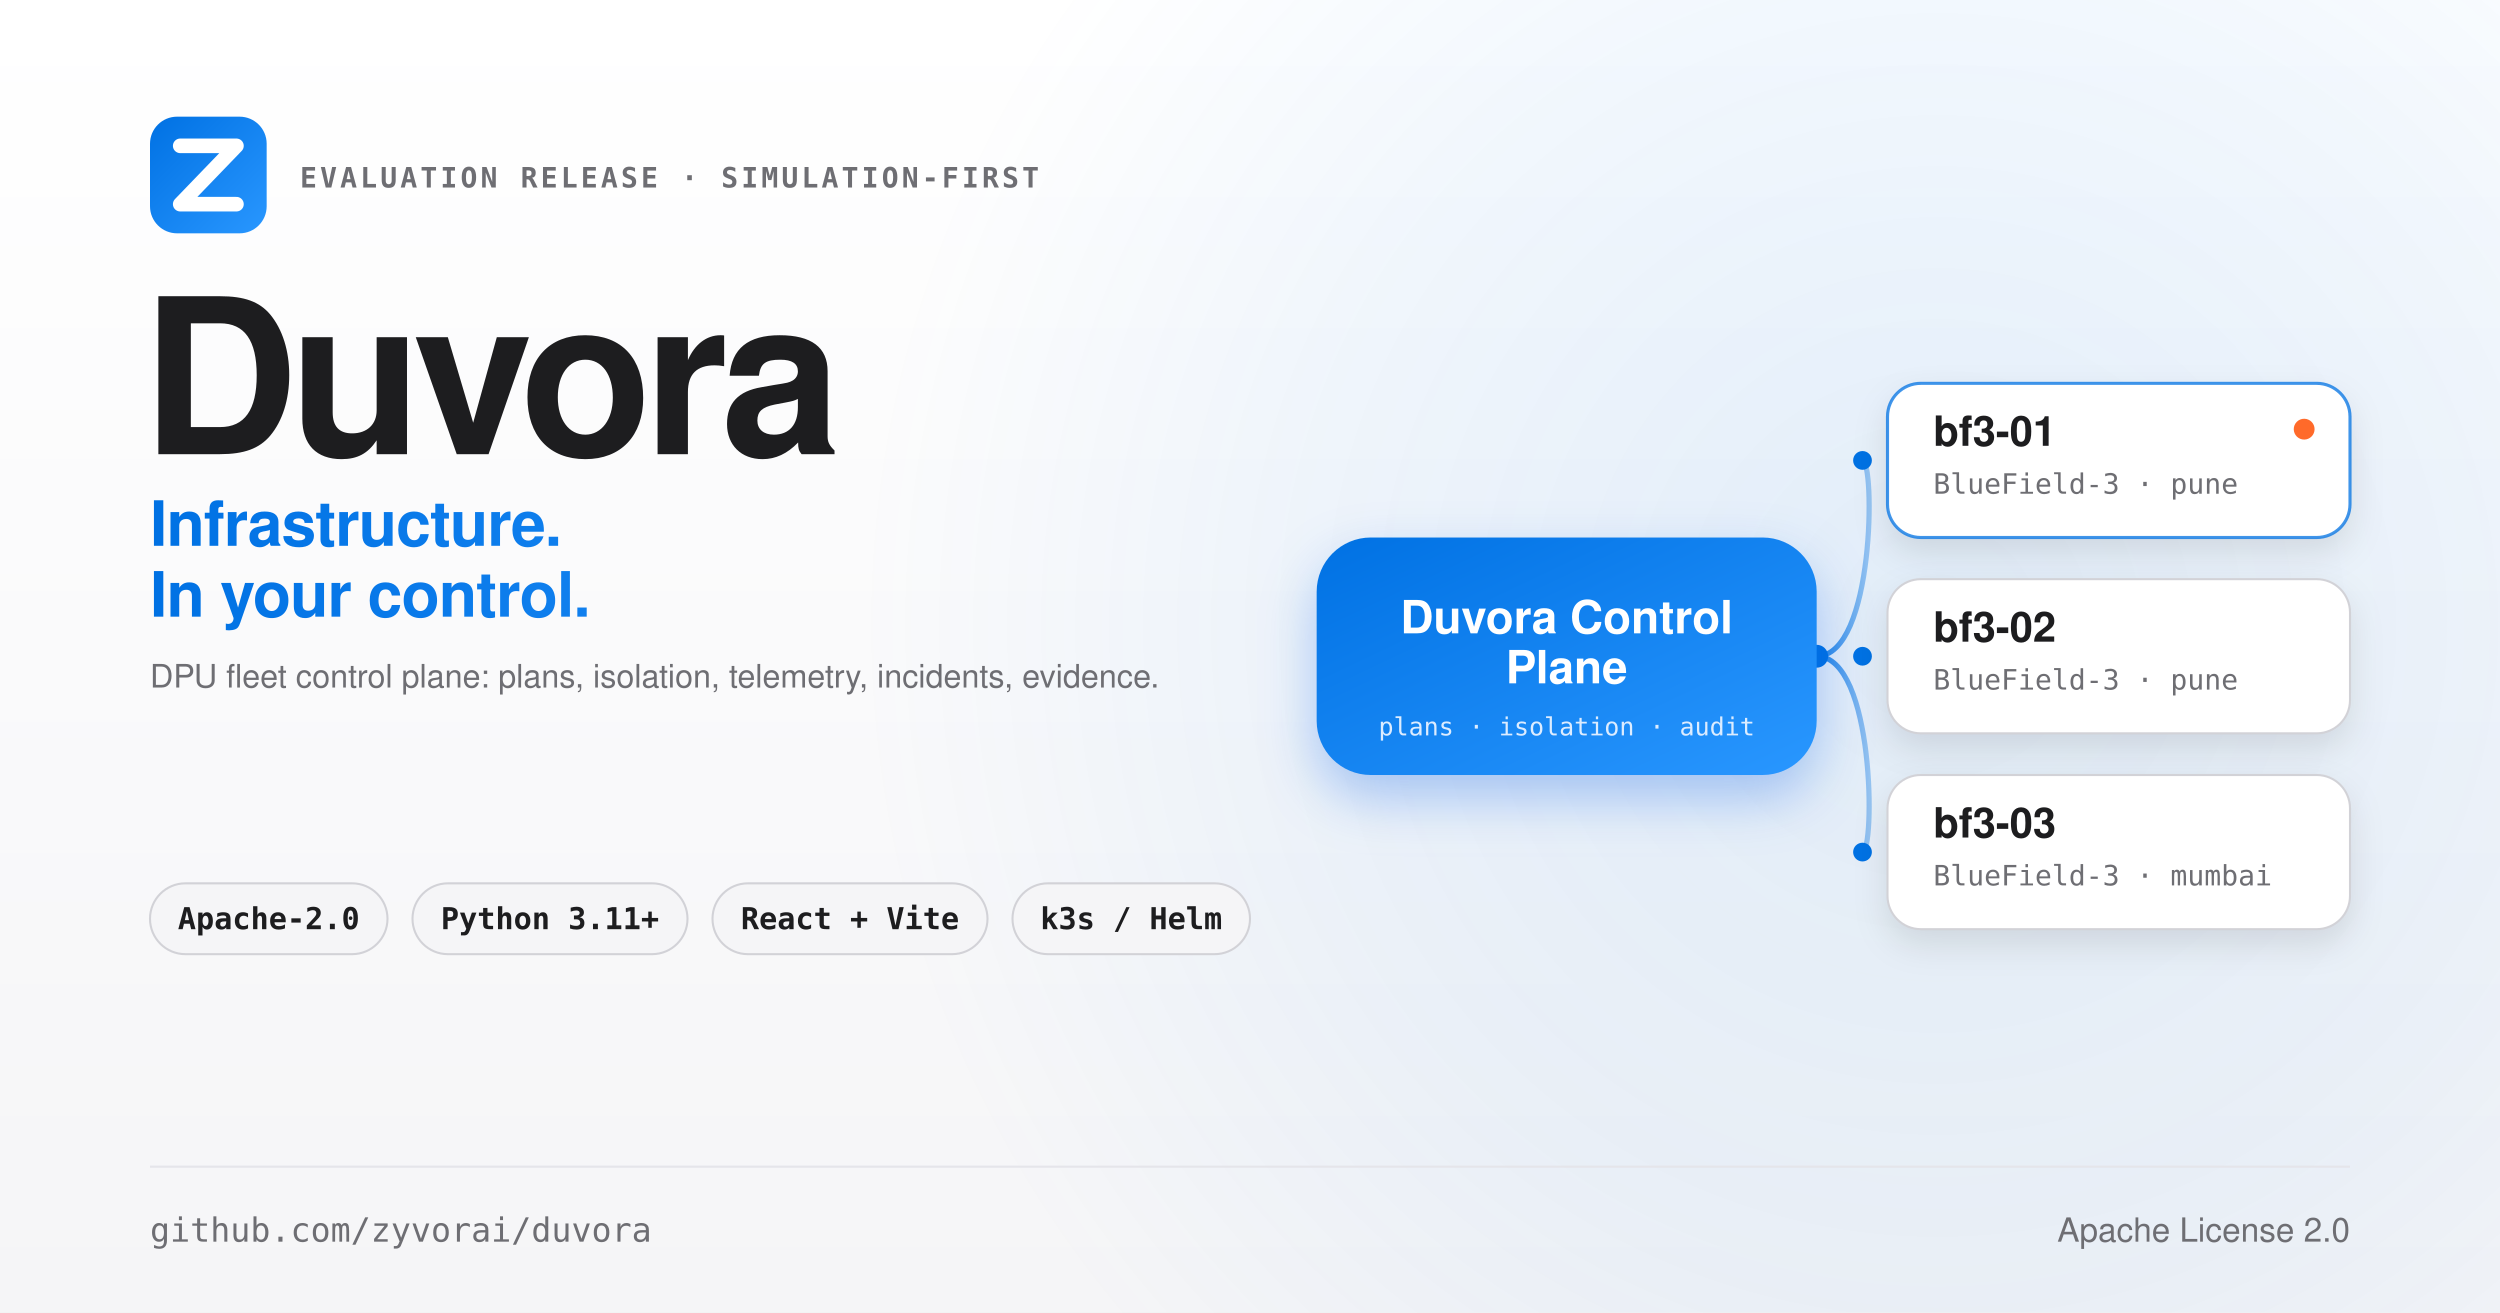
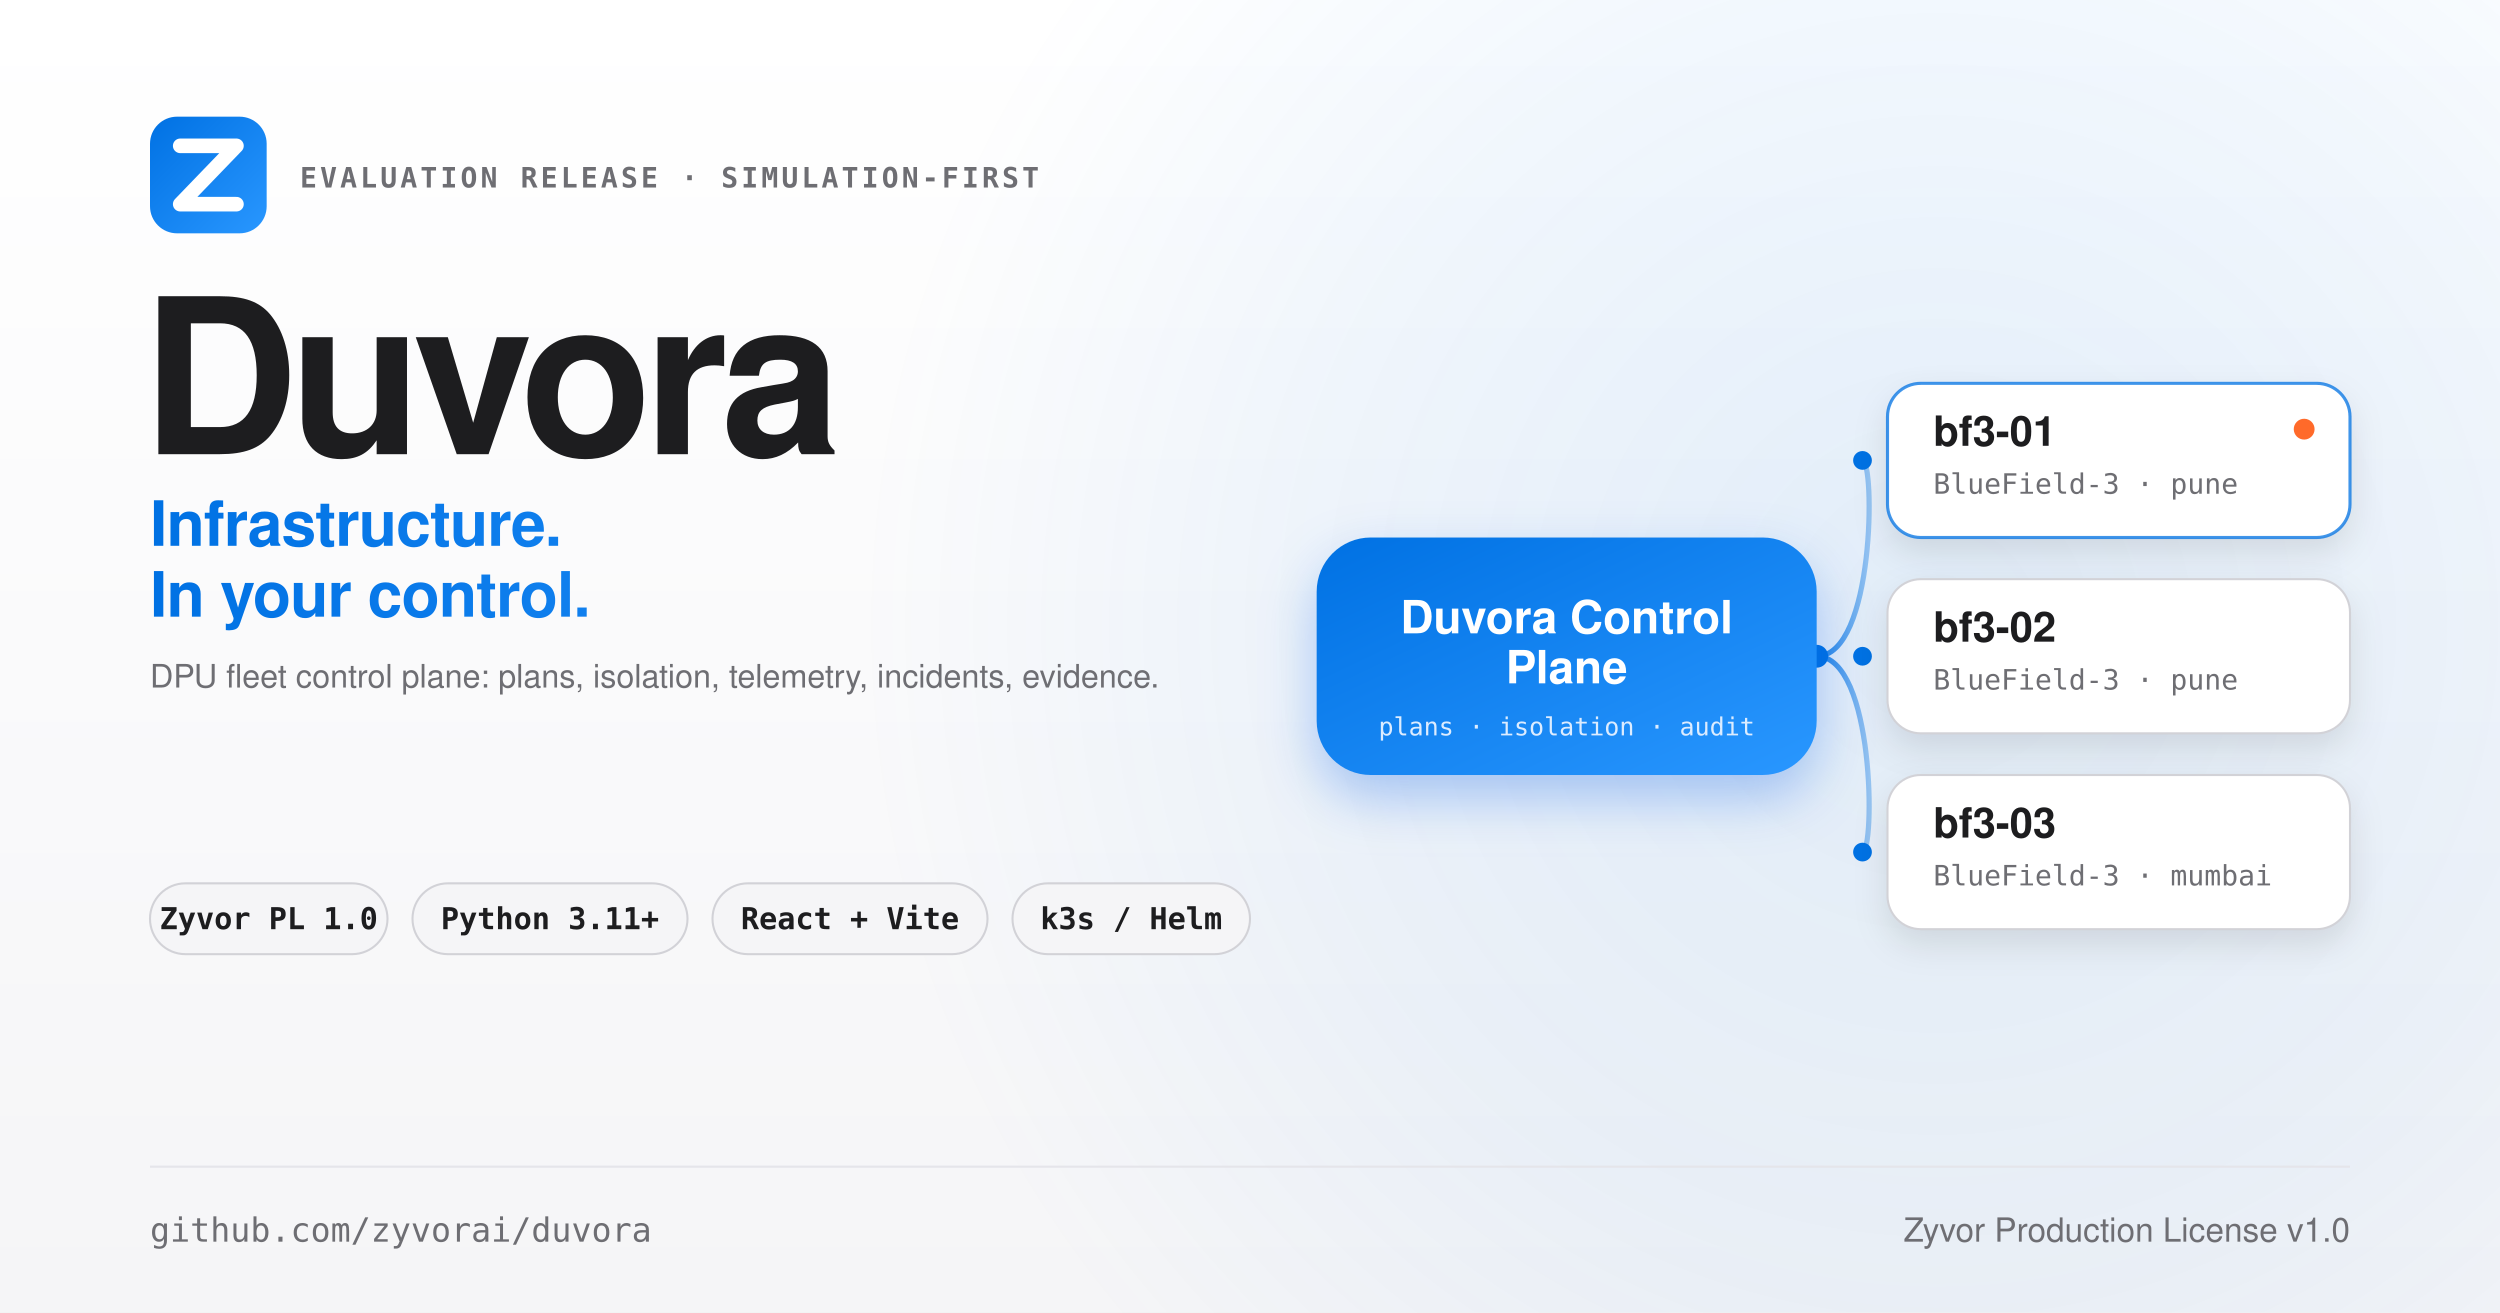
<svg xmlns="http://www.w3.org/2000/svg" width="1200" height="630" viewBox="0 0 1200 630" role="img" aria-label="Duvora — Infrastructure. In your control. DPU fleet control plane: plans, isolation, telemetry, incidents and evidence. Evaluation release, simulation-first.">
  <defs>
    <linearGradient id="bg" x1="0" y1="0" x2="0" y2="630" gradientUnits="userSpaceOnUse">
      <stop offset="0" stop-color="#ffffff" />
      <stop offset="1" stop-color="#f5f5f7" />
    </linearGradient>
    <radialGradient id="wash" cx="930" cy="300" r="520" gradientUnits="userSpaceOnUse">
      <stop offset="0" stop-color="#0071e3" stop-opacity="0.10" />
      <stop offset="0.6" stop-color="#0071e3" stop-opacity="0.05" />
      <stop offset="1" stop-color="#0071e3" stop-opacity="0" />
    </radialGradient>
    <linearGradient id="blue" x1="0" y1="0" x2="1" y2="1">
      <stop offset="0" stop-color="#0071e3" />
      <stop offset="1" stop-color="#2997ff" />
    </linearGradient>
    <linearGradient id="blueText" x1="72" y1="0" x2="620" y2="0" gradientUnits="userSpaceOnUse">
      <stop offset="0" stop-color="#0071e3" />
      <stop offset="1" stop-color="#2997ff" />
    </linearGradient>
    <linearGradient id="wire" x1="0" y1="0" x2="1" y2="0">
      <stop offset="0" stop-color="#0071e3" stop-opacity="0.9" />
      <stop offset="1" stop-color="#0071e3" stop-opacity="0.35" />
    </linearGradient>
    <filter id="shadow" x="-20%" y="-30%" width="140%" height="190%" color-interpolation-filters="sRGB">
      <feGaussianBlur in="SourceAlpha" stdDeviation="8" />
      <feOffset dy="7" result="b" />
      <feColorMatrix in="b" type="matrix" values="0 0 0 0 0  0 0 0 0 0  0 0 0 0 0  0 0 0 0.10 0" result="s" />
      <feMerge>
        <feMergeNode in="s" />
        <feMergeNode in="SourceGraphic" />
      </feMerge>
    </filter>
    <filter id="glow" x="-30%" y="-40%" width="160%" height="200%" color-interpolation-filters="sRGB">
      <feGaussianBlur in="SourceAlpha" stdDeviation="13" />
      <feOffset dy="11" result="b" />
      <feColorMatrix in="b" type="matrix" values="0 0 0 0 0.0  0 0 0 0 0.35  0 0 0 0 0.9  0 0 0 0.30 0" result="s" />
      <feMerge>
        <feMergeNode in="s" />
        <feMergeNode in="SourceGraphic" />
      </feMerge>
    </filter>
  </defs>
  <rect width="1200" height="630" fill="url(#bg)" />
  <rect width="1200" height="630" fill="url(#wash)" />
  <rect x="72" y="56" width="56" height="56" rx="13" fill="url(#blue)" />
  <path d="M86.5 70 113.5 70 86.5 98 113.5 98" fill="none" stroke="#ffffff" stroke-width="7" stroke-linecap="round" stroke-linejoin="round" />
  <text x="144" y="90" font-family="'Menlo','JetBrains Mono',monospace" font-size="13.5" font-weight="700" letter-spacing="1.5" fill="#6e6e73">EVALUATION RELEASE · SIMULATION-FIRST</text>
  <text x="68" y="218" font-family="'Helvetica Neue',Helvetica,Arial,sans-serif" font-size="104" font-weight="700" letter-spacing="-4" fill="#1d1d1f">Duvora</text>
  <text x="72" y="262" font-family="'Helvetica Neue',Helvetica,Arial,sans-serif" font-size="30" font-weight="600" letter-spacing="-0.4" fill="url(#blueText)">Infrastructure.</text>
  <text x="72" y="296" font-family="'Helvetica Neue',Helvetica,Arial,sans-serif" font-size="30" font-weight="600" letter-spacing="-0.4" fill="url(#blueText)">In your control.</text>
  <text x="72" y="330" font-family="'Helvetica Neue',Helvetica,Arial,sans-serif" font-size="15.5" fill="#6e6e73">DPU fleet control plane: plans, isolation, telemetry, incidents, evidence.</text>
  <g font-family="'Helvetica Neue',Helvetica,Arial,sans-serif">
    <rect x="72" y="424" width="114" height="34" rx="17" fill="#f5f5f7" stroke="#d2d2d7" />
-     <text x="129.0" y="446" text-anchor="middle" font-size="14.5" font-weight="600" font-family="'Menlo','JetBrains Mono',monospace" fill="#1d1d1f">Apache-2.0</text>
+     <text x="129.0" y="446" text-anchor="middle" font-size="14.5" font-weight="600" font-family="'Menlo','JetBrains Mono',monospace" fill="#1d1d1f">Zyvor PL 1.0</text>
    <rect x="198" y="424" width="132" height="34" rx="17" fill="#f5f5f7" stroke="#d2d2d7" />
    <text x="264.0" y="446" text-anchor="middle" font-size="14.5" font-weight="600" font-family="'Menlo','JetBrains Mono',monospace" fill="#1d1d1f">Python 3.11+</text>
    <rect x="342" y="424" width="132" height="34" rx="17" fill="#f5f5f7" stroke="#d2d2d7" />
    <text x="408.0" y="446" text-anchor="middle" font-size="14.5" font-weight="600" font-family="'Menlo','JetBrains Mono',monospace" fill="#1d1d1f">React + Vite</text>
    <rect x="486" y="424" width="114" height="34" rx="17" fill="#f5f5f7" stroke="#d2d2d7" />
    <text x="543.0" y="446" text-anchor="middle" font-size="14.5" font-weight="600" font-family="'Menlo','JetBrains Mono',monospace" fill="#1d1d1f">k3s / Helm</text>
  </g>
  <g fill="none" stroke="url(#wire)" stroke-width="2.5" stroke-linecap="round">
    <path d="M872 315 C 900 315, 900 221, 894 221" />
    <path d="M872 315 C 900 315, 900 315, 894 315" />
    <path d="M872 315 C 900 315, 900 409, 894 409" />
  </g>
  <g fill="#0071e3">
    <circle cx="872" cy="315" r="5.5" />
    <circle cx="894" cy="221" r="4.5" />
    <circle cx="894" cy="315" r="4.5" />
    <circle cx="894" cy="409" r="4.5" />
  </g>
  <rect x="632" y="258" width="240" height="114" rx="26" fill="url(#blue)" filter="url(#glow)" />
  <text x="752" y="304" text-anchor="middle" font-family="'Helvetica Neue',Helvetica,Arial,sans-serif" font-size="22" font-weight="700" fill="#ffffff">Duvora Control</text>
  <text x="752" y="328" text-anchor="middle" font-family="'Helvetica Neue',Helvetica,Arial,sans-serif" font-size="22" font-weight="700" fill="#ffffff">Plane</text>
  <text x="752" y="353" text-anchor="middle" font-family="'Menlo','JetBrains Mono',monospace" font-size="12" fill="#dcecff">plans · isolation · audit</text>
  <g font-family="'Helvetica Neue',Helvetica,Arial,sans-serif">
    <rect x="906" y="184" width="222" height="74" rx="16" fill="#ffffff" stroke="#0071e3" stroke-opacity="0.75" stroke-width="1.5" filter="url(#shadow)" />
    <text x="928" y="214" font-size="20" font-weight="700" fill="#1d1d1f">bf3-01</text>
    <text x="928" y="237" font-size="13.5" font-family="'Menlo','JetBrains Mono',monospace" fill="#6e6e73">BlueField-3 · pune</text>
    <circle cx="1106" cy="206" r="5" fill="#ff6a2a" />
    <rect x="906" y="278" width="222" height="74" rx="16" fill="#ffffff" stroke="#d2d2d7" filter="url(#shadow)" />
    <text x="928" y="308" font-size="20" font-weight="700" fill="#1d1d1f">bf3-02</text>
    <text x="928" y="331" font-size="13.5" font-family="'Menlo','JetBrains Mono',monospace" fill="#6e6e73">BlueField-3 · pune</text>
    <rect x="906" y="372" width="222" height="74" rx="16" fill="#ffffff" stroke="#d2d2d7" filter="url(#shadow)" />
    <text x="928" y="402" font-size="20" font-weight="700" fill="#1d1d1f">bf3-03</text>
    <text x="928" y="425" font-size="13.5" font-family="'Menlo','JetBrains Mono',monospace" fill="#6e6e73">BlueField-3 · mumbai</text>
  </g>
  <line x1="72" y1="560" x2="1128" y2="560" stroke="#e5e5ea" stroke-width="1" />
  <text x="72" y="596" font-family="'Menlo','JetBrains Mono',monospace" font-size="16" fill="#6e6e73">github.com/zyvorai/duvora</text>
-   <text x="1128" y="596" text-anchor="end" font-family="'Helvetica Neue',Helvetica,Arial,sans-serif" font-size="16" fill="#6e6e73">Apache License 2.0</text>
+   <text x="1128" y="596" text-anchor="end" font-family="'Helvetica Neue',Helvetica,Arial,sans-serif" font-size="16" fill="#6e6e73">Zyvor Production License v1.0</text>
</svg>
